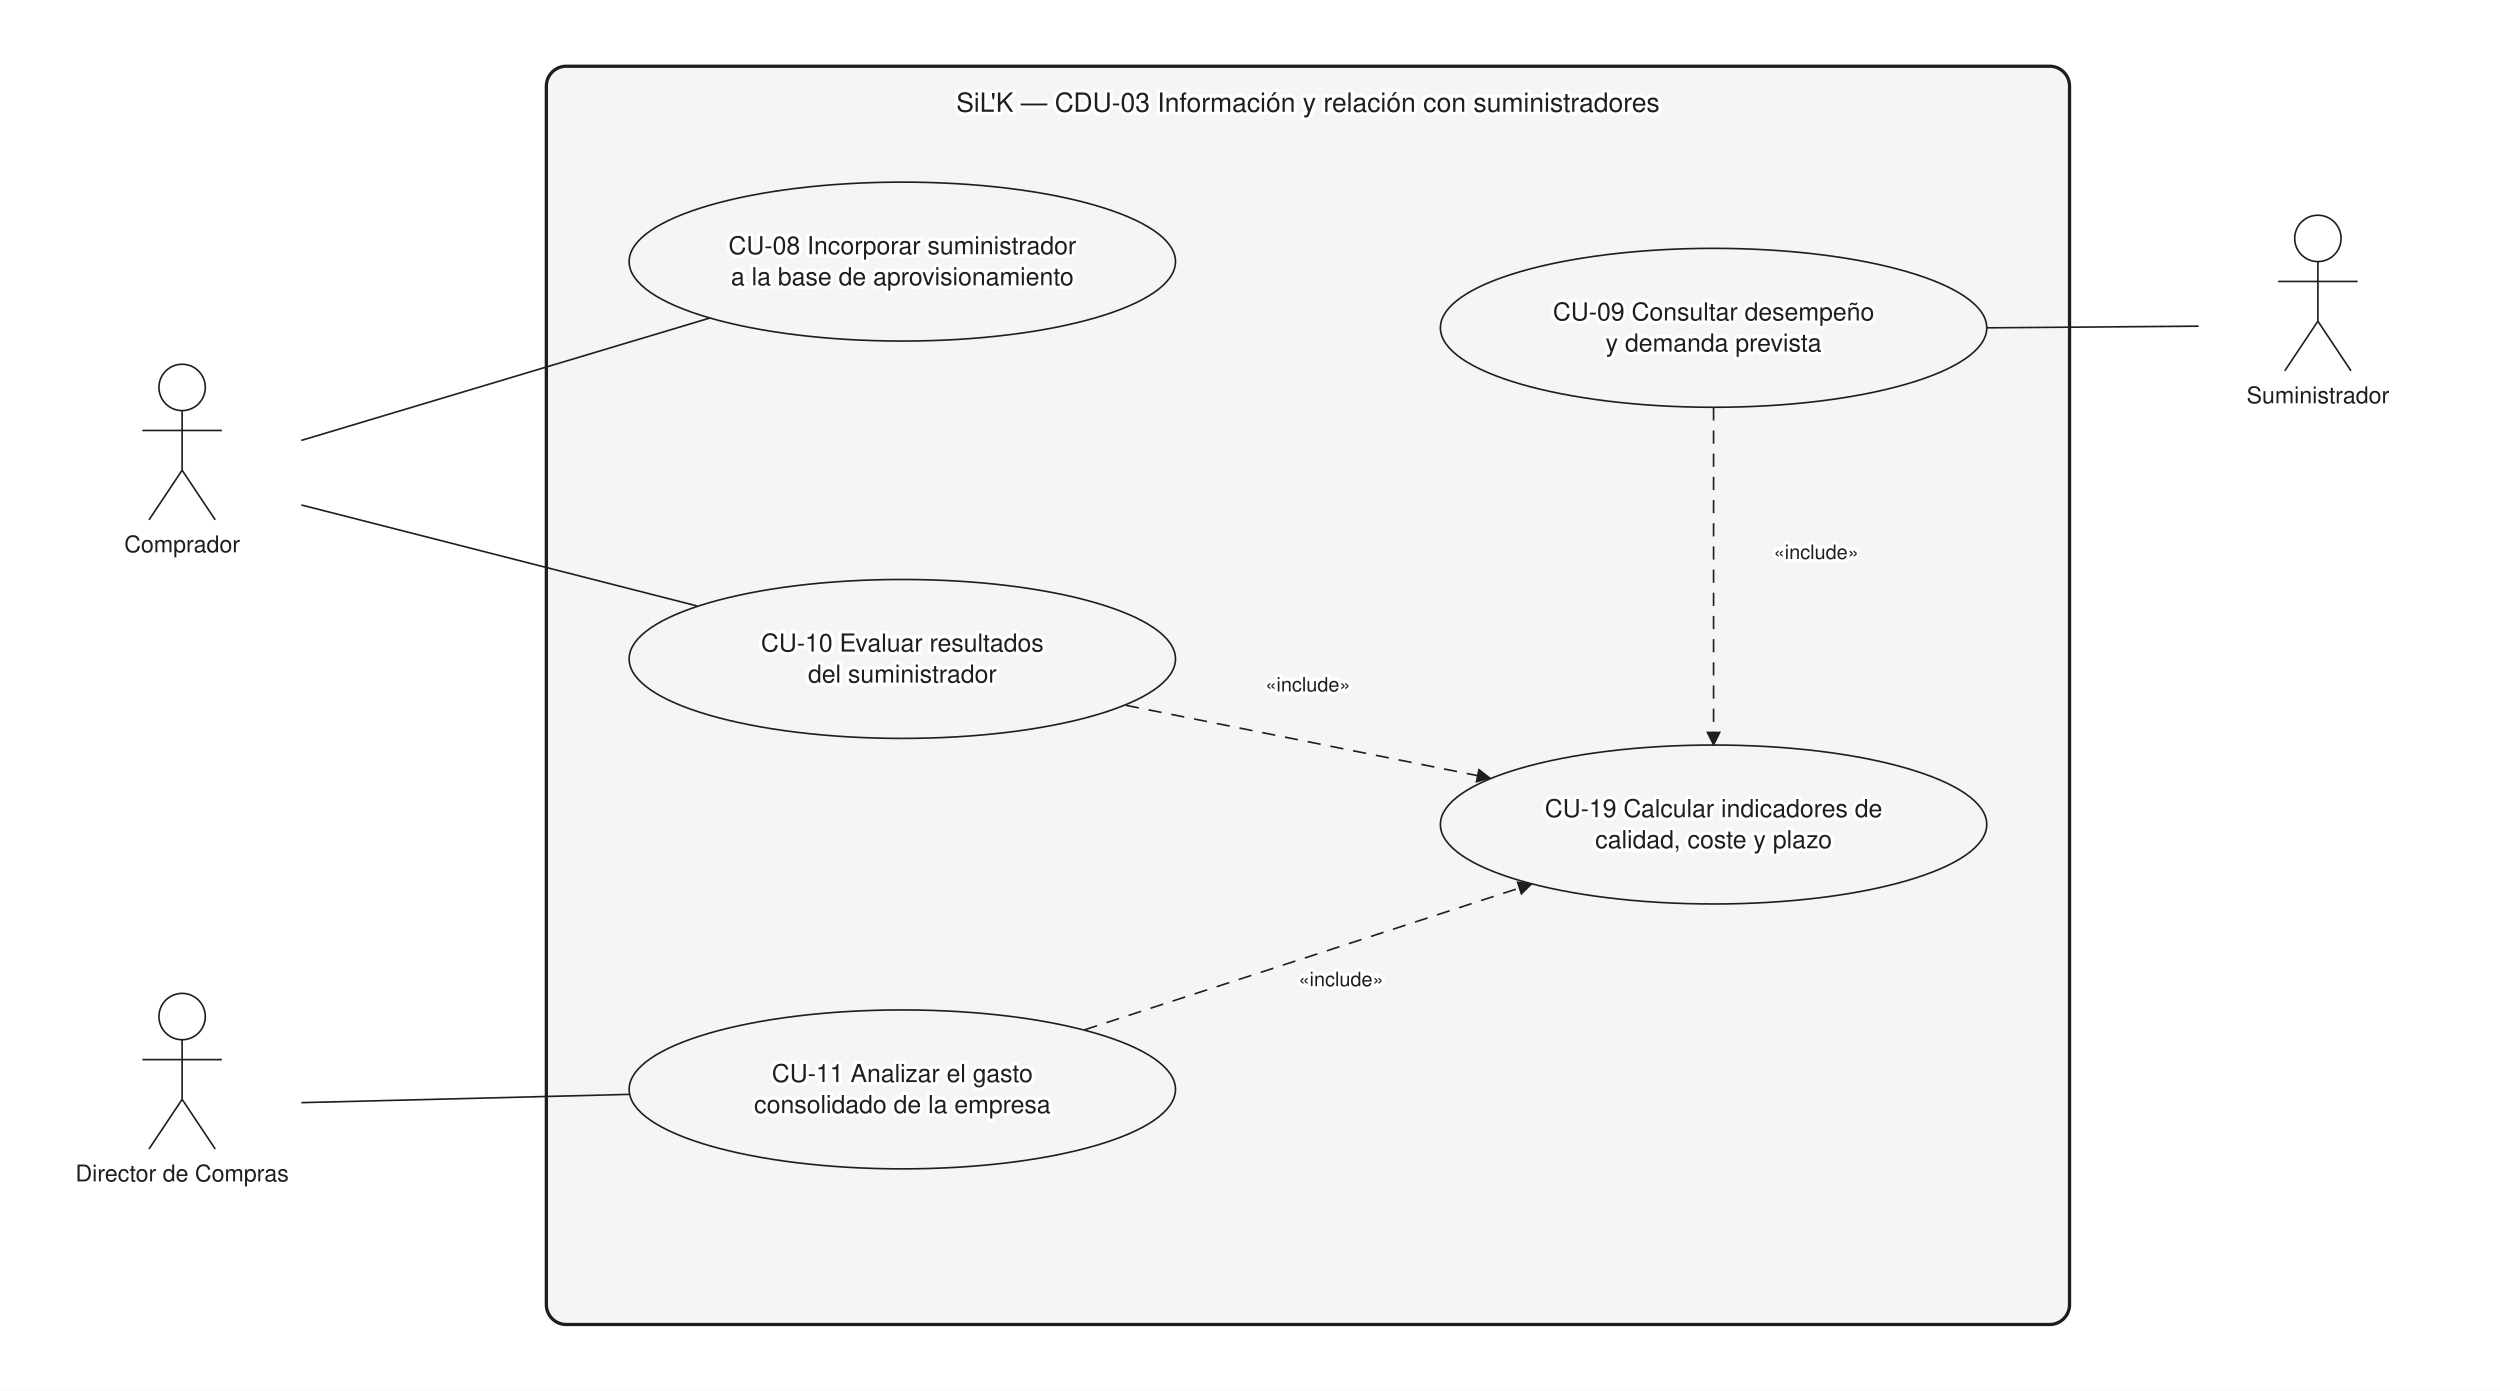
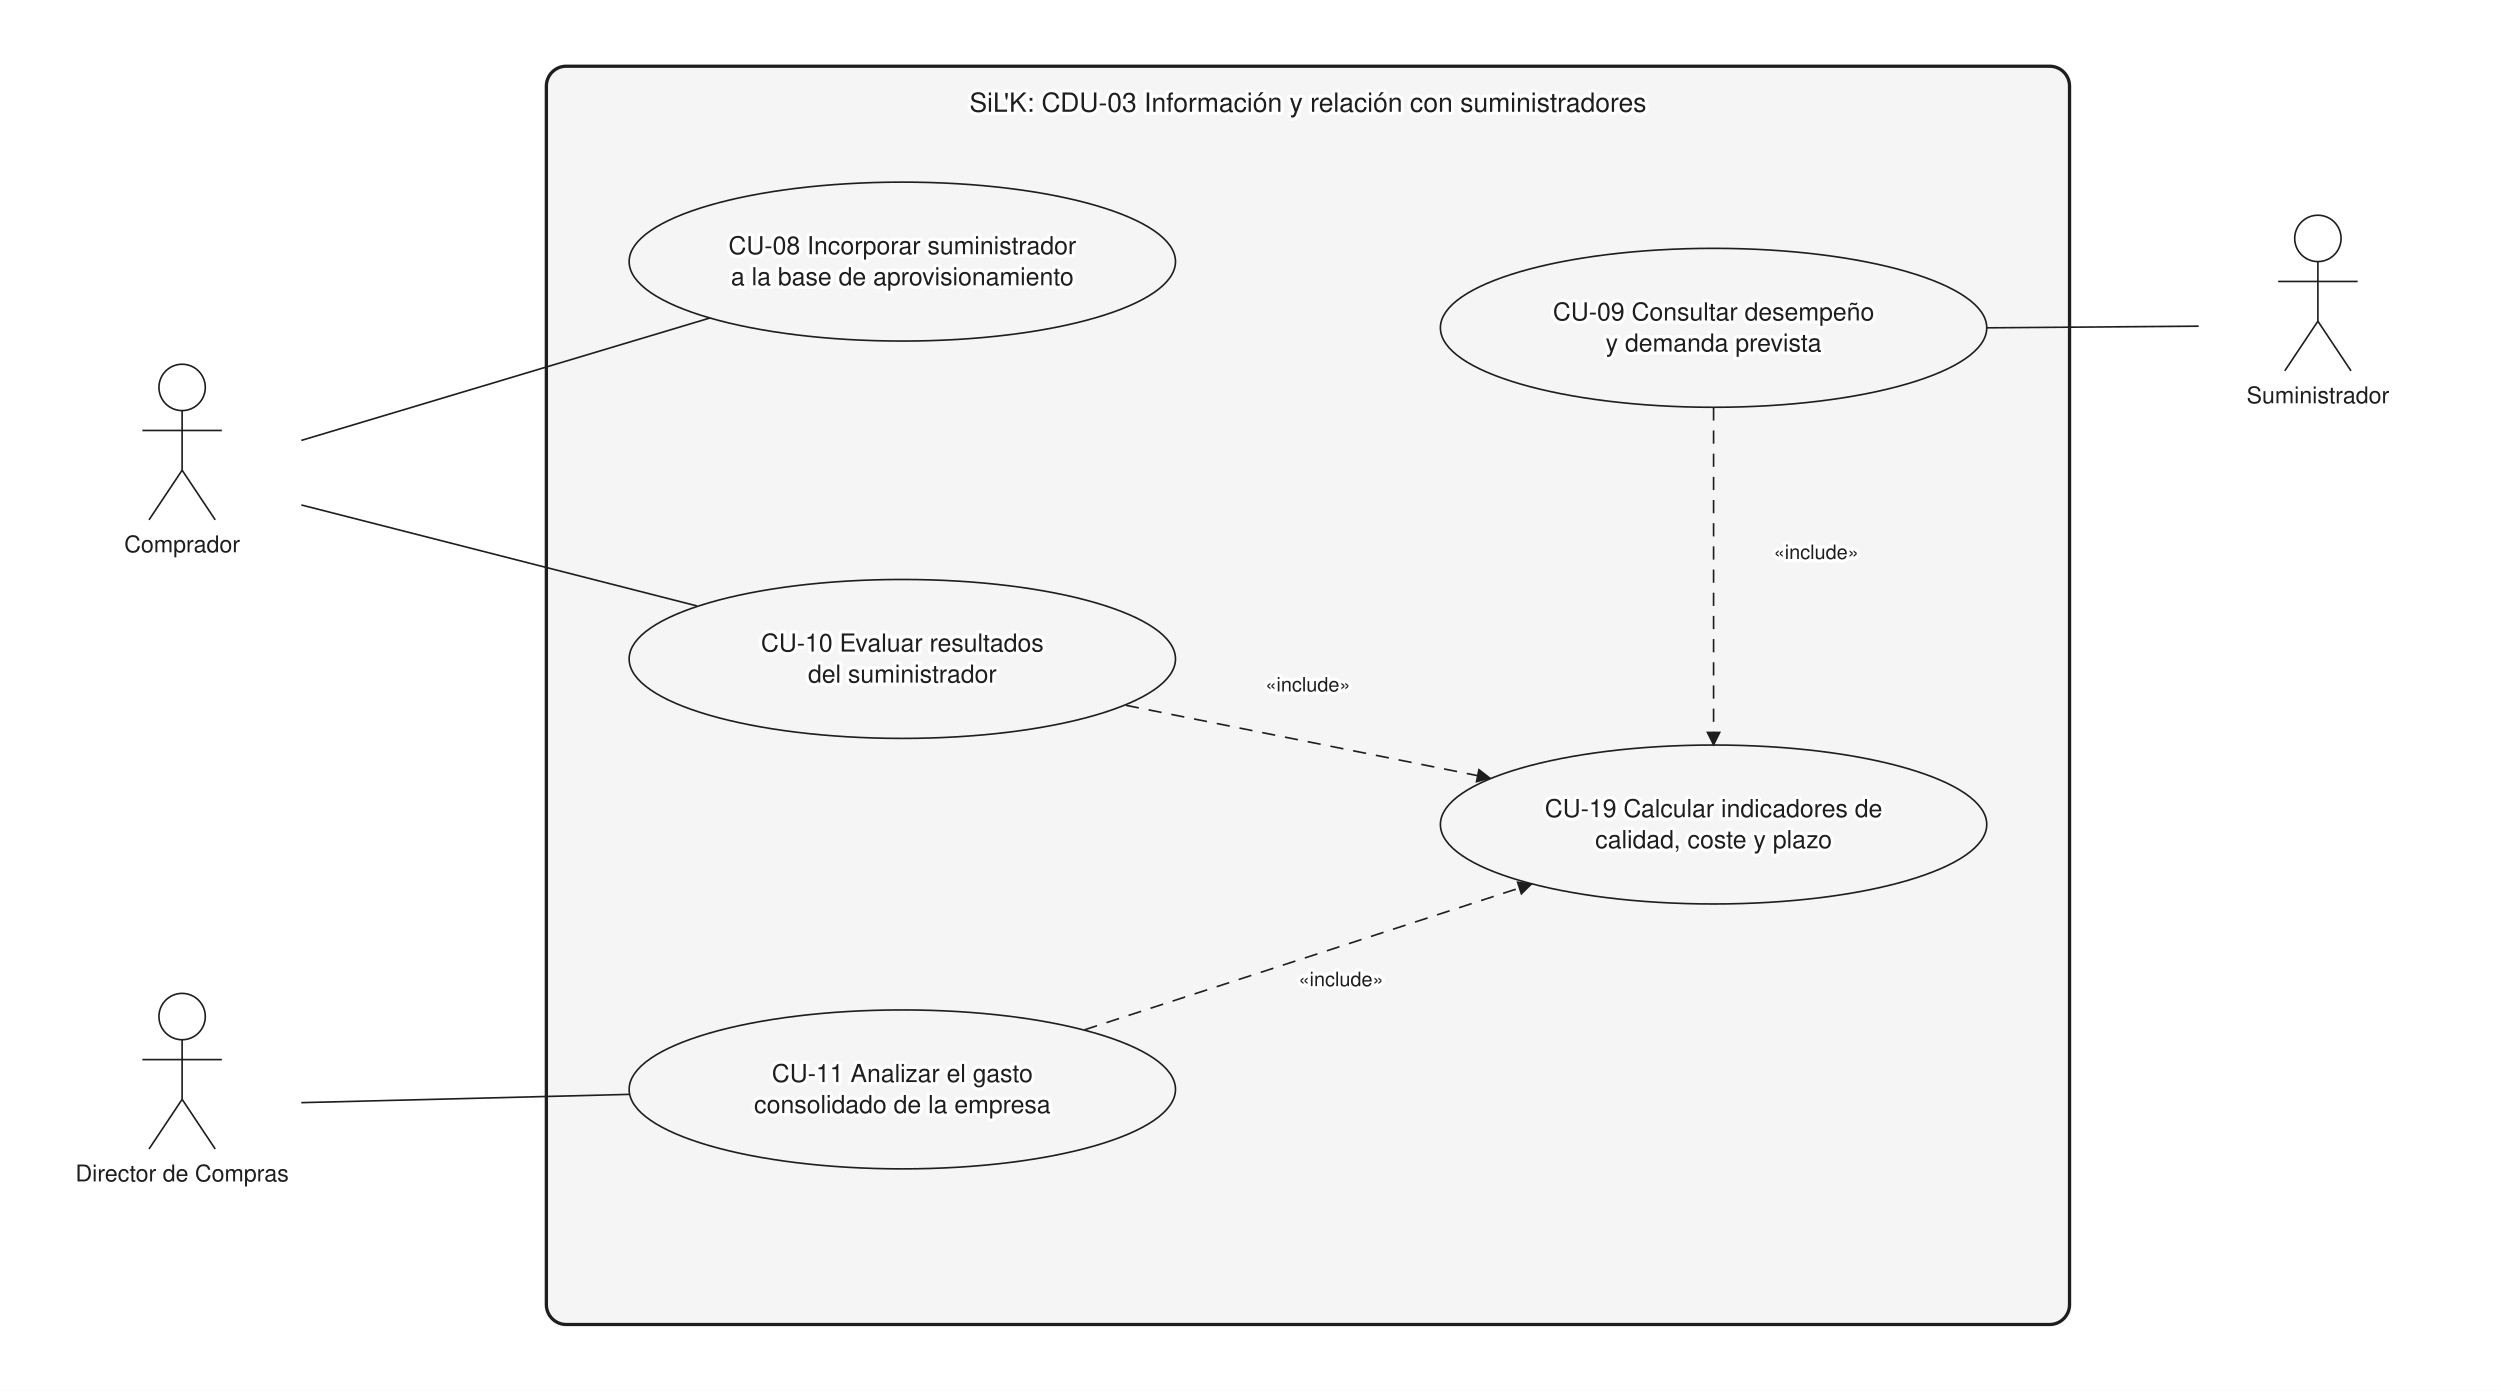
<svg xmlns="http://www.w3.org/2000/svg" viewBox="90 0 1510 840" width="1510" height="840" font-family="Helvetica, Arial, sans-serif">
  <defs>
    <marker id="gen" viewBox="0 0 12 12" refX="11" refY="6" markerWidth="12" markerHeight="12" orient="auto">
      <polygon points="0,0 12,6 0,12" fill="#ffffff" stroke="#1e1e1e" stroke-width="1" />
    </marker>
    <marker id="flecha" viewBox="0 0 10 10" refX="9" refY="5" markerWidth="9" markerHeight="9" orient="auto">
      <polygon points="0,0 10,5 0,10" fill="#1e1e1e" />
    </marker>
  </defs>
  <rect x="90" y="0" width="1510" height="840" fill="#ffffff" />
  <rect x="420" y="40" width="920" height="760" rx="12" fill="#f5f5f5" stroke="#1e1e1e" stroke-width="2" />
-   <text x="880.0" y="67.52" font-size="16" fill="#1e1e1e" text-anchor="middle" paint-order="stroke" stroke="#ffffff" stroke-width="4" stroke-linejoin="round">SiL'K — CDU-03 Información y relación con suministradores</text>
+   <text x="880.0" y="67.52" font-size="16" fill="#1e1e1e" text-anchor="middle" paint-order="stroke" stroke="#ffffff" stroke-width="4" stroke-linejoin="round">SiL'K: CDU-03 Información y relación con suministradores</text>
  <ellipse cx="635.0" cy="158.0" rx="165.0" ry="48.0" fill="none" stroke="#1e1e1e" stroke-width="1" />
  <text x="635.0" y="153.55" font-size="15" fill="#1e1e1e" text-anchor="middle" paint-order="stroke" stroke="#ffffff" stroke-width="4" stroke-linejoin="round">CU-08 Incorporar suministrador</text>
  <text x="635.0" y="172.3" font-size="15" fill="#1e1e1e" text-anchor="middle" paint-order="stroke" stroke="#ffffff" stroke-width="4" stroke-linejoin="round">a la base de aprovisionamiento</text>
  <ellipse cx="635.0" cy="398.0" rx="165.0" ry="48.0" fill="none" stroke="#1e1e1e" stroke-width="1" />
  <text x="635.0" y="393.55" font-size="15" fill="#1e1e1e" text-anchor="middle" paint-order="stroke" stroke="#ffffff" stroke-width="4" stroke-linejoin="round">CU-10 Evaluar resultados</text>
  <text x="635.0" y="412.3" font-size="15" fill="#1e1e1e" text-anchor="middle" paint-order="stroke" stroke="#ffffff" stroke-width="4" stroke-linejoin="round">del suministrador</text>
  <ellipse cx="635.0" cy="658.0" rx="165.0" ry="48.0" fill="none" stroke="#1e1e1e" stroke-width="1" />
  <text x="635.0" y="653.55" font-size="15" fill="#1e1e1e" text-anchor="middle" paint-order="stroke" stroke="#ffffff" stroke-width="4" stroke-linejoin="round">CU-11 Analizar el gasto</text>
  <text x="635.0" y="672.3" font-size="15" fill="#1e1e1e" text-anchor="middle" paint-order="stroke" stroke="#ffffff" stroke-width="4" stroke-linejoin="round">consolidado de la empresa</text>
  <ellipse cx="1125.0" cy="198.0" rx="165.0" ry="48.0" fill="none" stroke="#1e1e1e" stroke-width="1" />
  <text x="1125.0" y="193.55" font-size="15" fill="#1e1e1e" text-anchor="middle" paint-order="stroke" stroke="#ffffff" stroke-width="4" stroke-linejoin="round">CU-09 Consultar desempeño</text>
  <text x="1125.0" y="212.3" font-size="15" fill="#1e1e1e" text-anchor="middle" paint-order="stroke" stroke="#ffffff" stroke-width="4" stroke-linejoin="round">y demanda prevista</text>
  <ellipse cx="1125.0" cy="498.0" rx="165.0" ry="48.0" fill="none" stroke="#1e1e1e" stroke-width="1" />
  <text x="1125.0" y="493.55" font-size="15" fill="#1e1e1e" text-anchor="middle" paint-order="stroke" stroke="#ffffff" stroke-width="4" stroke-linejoin="round">CU-19 Calcular indicadores de</text>
  <text x="1125.0" y="512.3" font-size="15" fill="#1e1e1e" text-anchor="middle" paint-order="stroke" stroke="#ffffff" stroke-width="4" stroke-linejoin="round">calidad, coste y plazo</text>
  <ellipse cx="200.0" cy="234.0" rx="14.0" ry="14.0" fill="none" stroke="#1e1e1e" stroke-width="1" />
  <line x1="200" y1="248" x2="200" y2="284" stroke="#1e1e1e" stroke-width="1" />
  <line x1="176" y1="260" x2="224" y2="260" stroke="#1e1e1e" stroke-width="1" />
  <line x1="200" y1="284" x2="180" y2="314" stroke="#1e1e1e" stroke-width="1" />
  <line x1="200" y1="284" x2="220" y2="314" stroke="#1e1e1e" stroke-width="1" />
  <text x="200.0" y="333.58" font-size="14" fill="#1e1e1e" text-anchor="middle" paint-order="stroke" stroke="#ffffff" stroke-width="4" stroke-linejoin="round">Comprador</text>
  <ellipse cx="200.0" cy="614.0" rx="14.0" ry="14.0" fill="none" stroke="#1e1e1e" stroke-width="1" />
  <line x1="200" y1="628" x2="200" y2="664" stroke="#1e1e1e" stroke-width="1" />
  <line x1="176" y1="640" x2="224" y2="640" stroke="#1e1e1e" stroke-width="1" />
  <line x1="200" y1="664" x2="180" y2="694" stroke="#1e1e1e" stroke-width="1" />
  <line x1="200" y1="664" x2="220" y2="694" stroke="#1e1e1e" stroke-width="1" />
  <text x="200.0" y="713.58" font-size="14" fill="#1e1e1e" text-anchor="middle" paint-order="stroke" stroke="#ffffff" stroke-width="4" stroke-linejoin="round">Director de Compras</text>
  <ellipse cx="1490.0" cy="144.0" rx="14.0" ry="14.0" fill="none" stroke="#1e1e1e" stroke-width="1" />
  <line x1="1490" y1="158" x2="1490" y2="194" stroke="#1e1e1e" stroke-width="1" />
  <line x1="1466" y1="170" x2="1514" y2="170" stroke="#1e1e1e" stroke-width="1" />
  <line x1="1490" y1="194" x2="1470" y2="224" stroke="#1e1e1e" stroke-width="1" />
  <line x1="1490" y1="194" x2="1510" y2="224" stroke="#1e1e1e" stroke-width="1" />
  <text x="1490.0" y="243.58" font-size="14" fill="#1e1e1e" text-anchor="middle" paint-order="stroke" stroke="#ffffff" stroke-width="4" stroke-linejoin="round">Suministrador</text>
  <line x1="272" y1="266" x2="519" y2="192" stroke="#1e1e1e" stroke-width="1" />
  <line x1="272" y1="305" x2="511" y2="366" stroke="#1e1e1e" stroke-width="1" />
  <line x1="272" y1="666" x2="470" y2="661" stroke="#1e1e1e" stroke-width="1" />
  <line x1="1418" y1="197" x2="1290" y2="198" stroke="#1e1e1e" stroke-width="1" />
  <line x1="1125" y1="246" x2="1125" y2="450" stroke="#1e1e1e" stroke-width="1" stroke-dasharray="8 6" marker-end="url(#flecha)" />
  <text x="1187.0" y="337.64" font-size="12" fill="#1e1e1e" text-anchor="middle" paint-order="stroke" stroke="#ffffff" stroke-width="4" stroke-linejoin="round">«include»</text>
  <line x1="770" y1="426" x2="990" y2="470" stroke="#1e1e1e" stroke-width="1" stroke-dasharray="8 6" marker-end="url(#flecha)" />
  <text x="880.0" y="417.64" font-size="12" fill="#1e1e1e" text-anchor="middle" paint-order="stroke" stroke="#ffffff" stroke-width="4" stroke-linejoin="round">«include»</text>
  <line x1="745" y1="622" x2="1015" y2="534" stroke="#1e1e1e" stroke-width="1" stroke-dasharray="8 6" marker-end="url(#flecha)" />
  <text x="900.0" y="595.64" font-size="12" fill="#1e1e1e" text-anchor="middle" paint-order="stroke" stroke="#ffffff" stroke-width="4" stroke-linejoin="round">«include»</text>
</svg>
